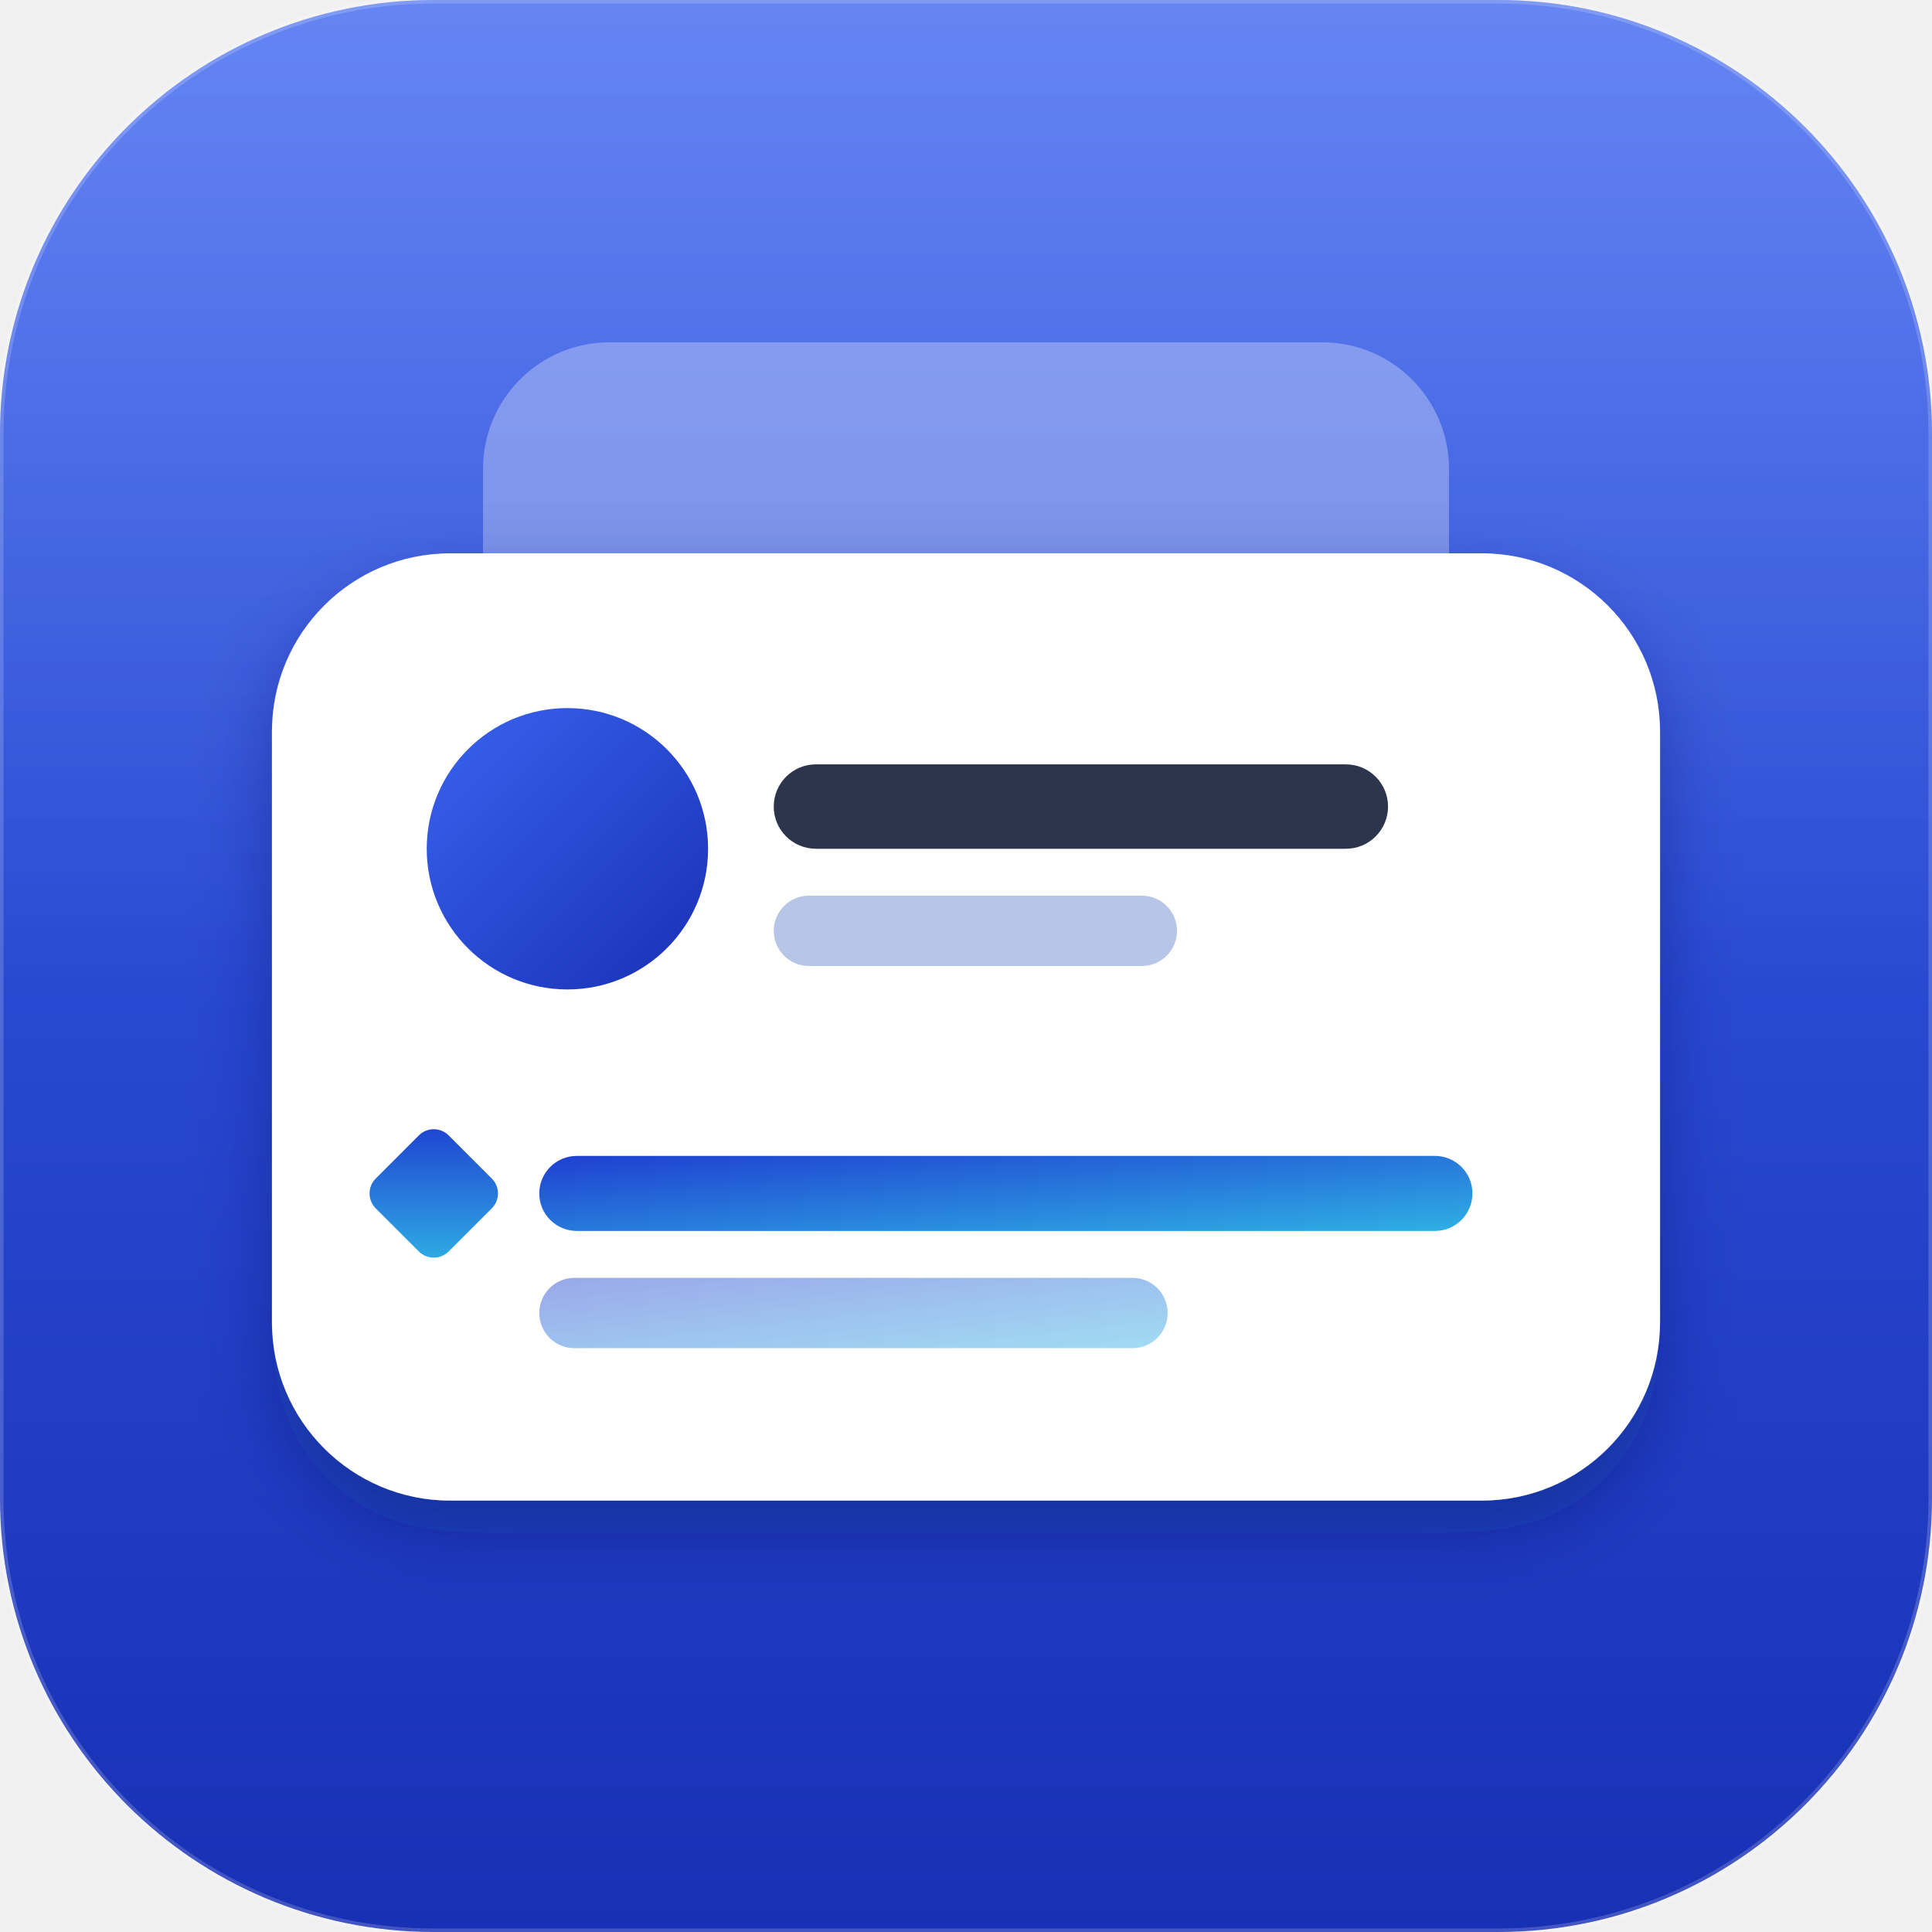
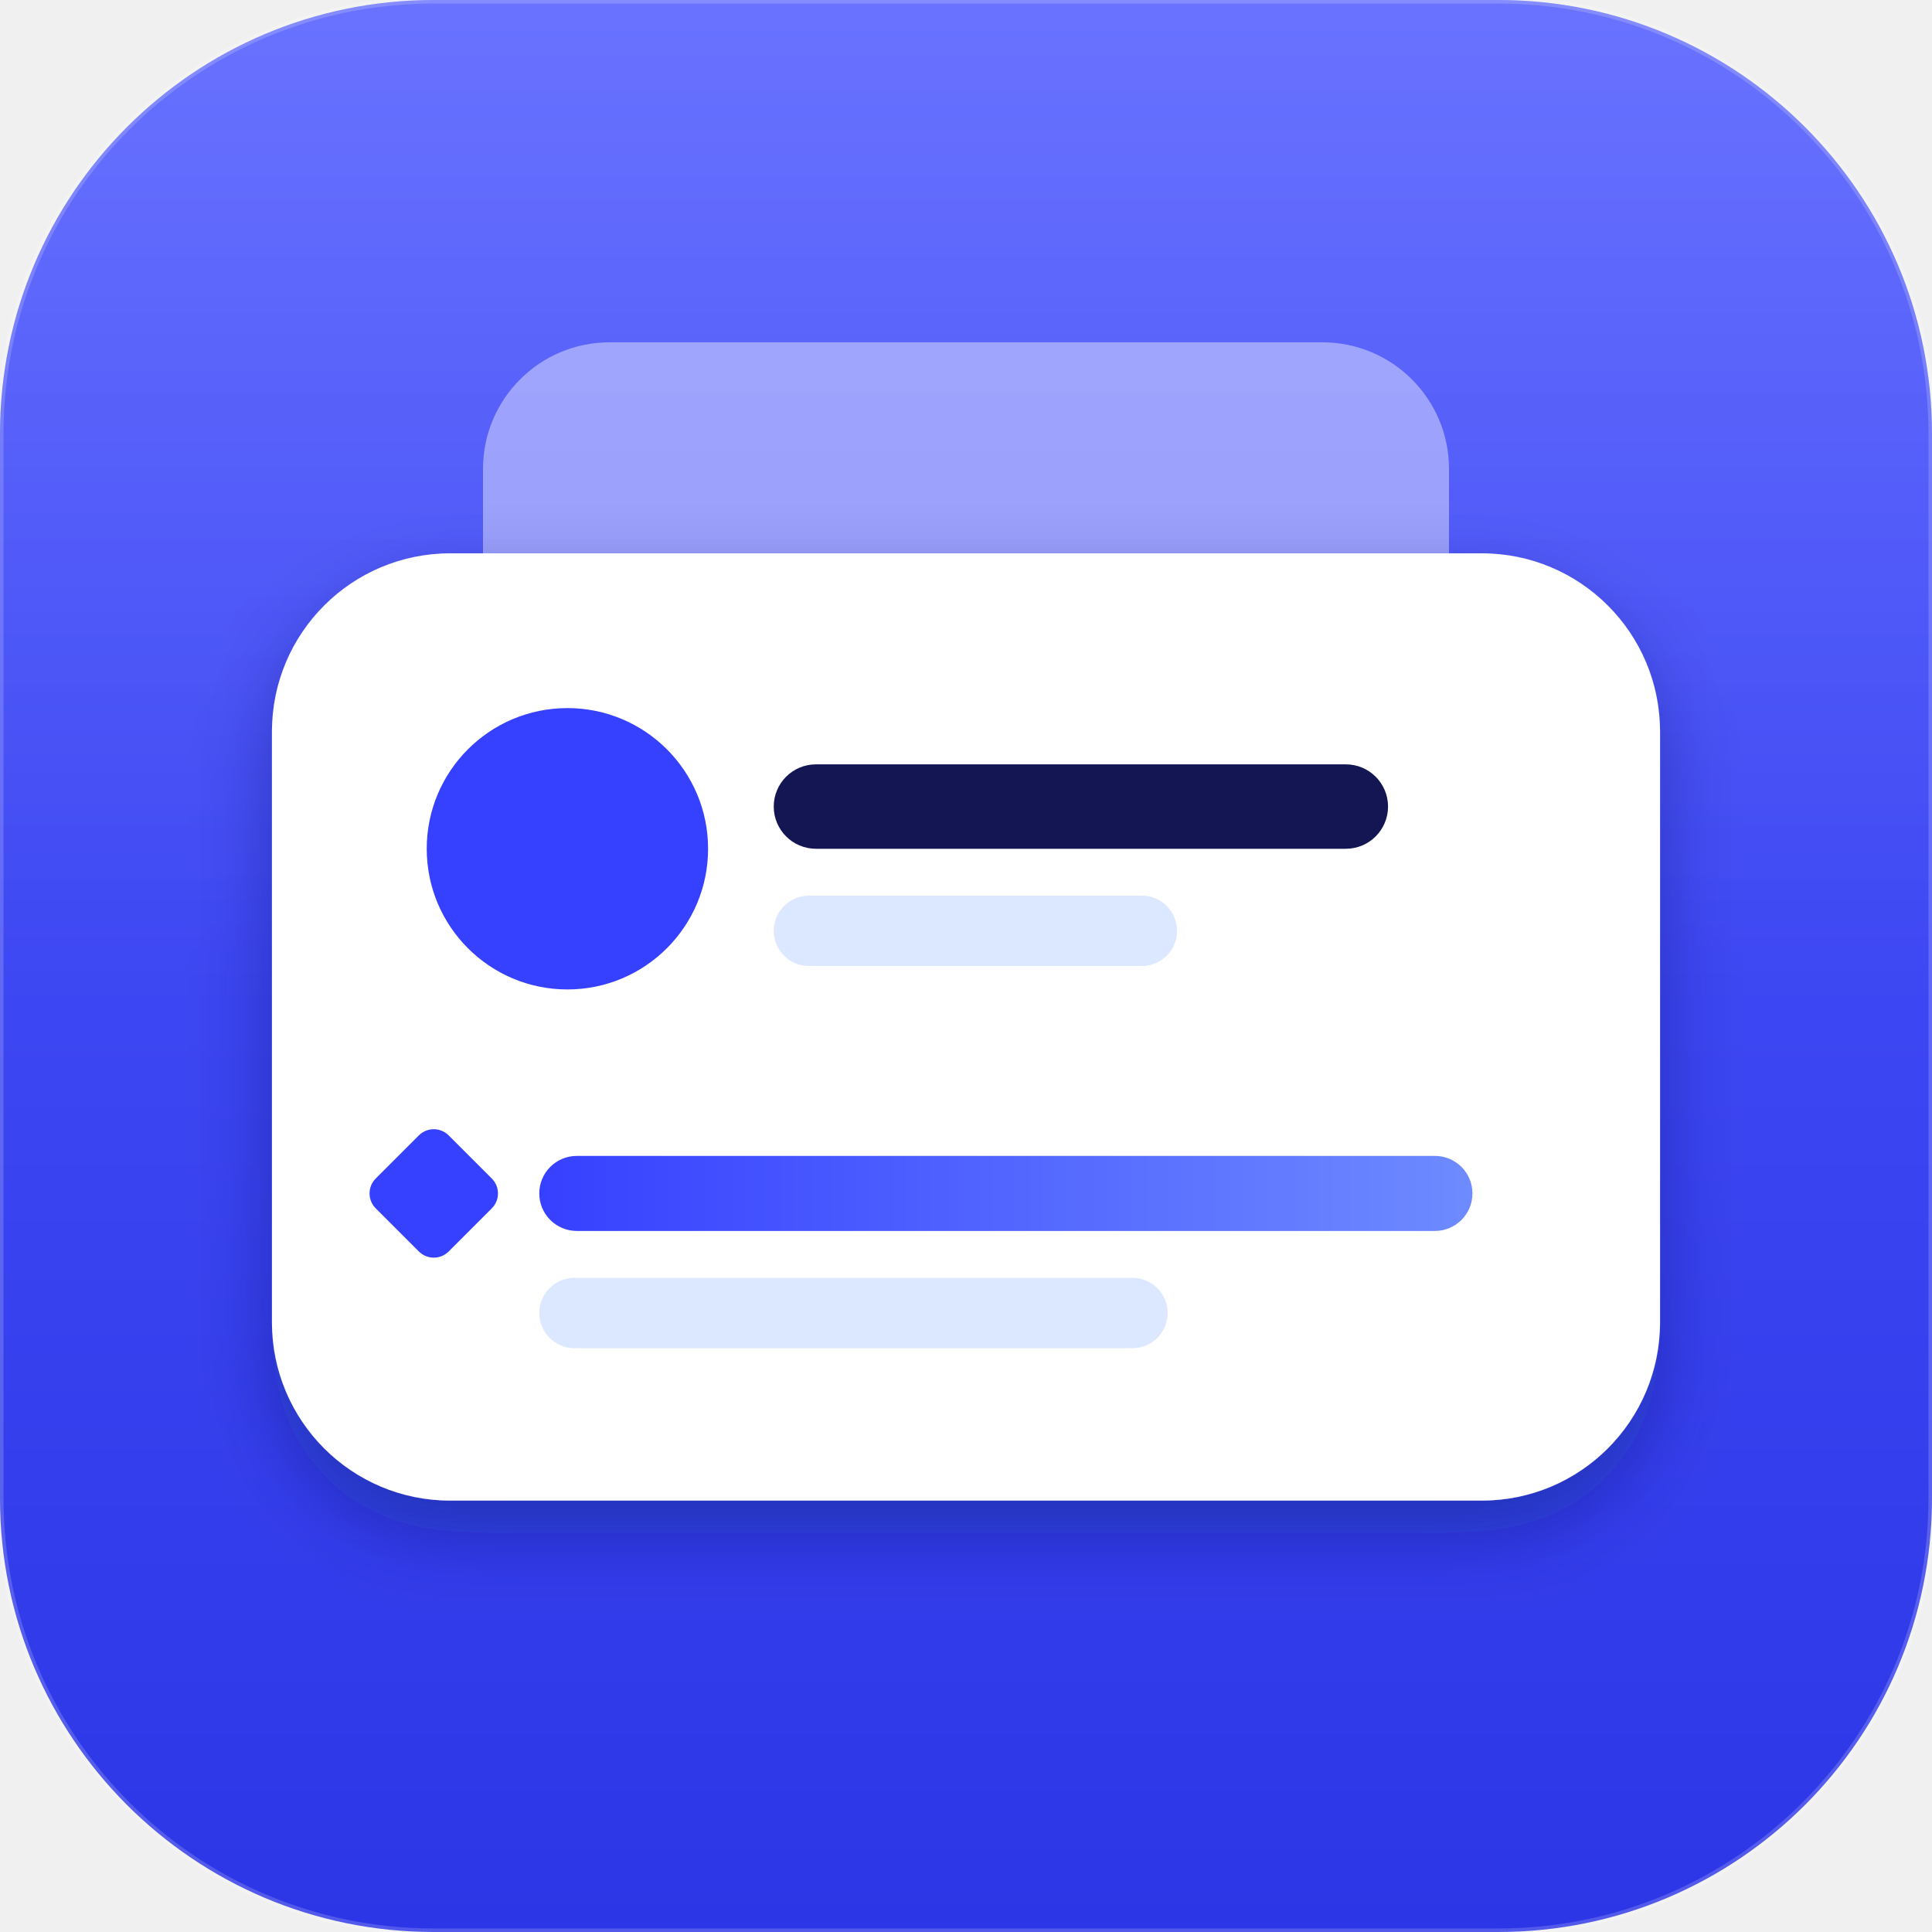
<svg xmlns="http://www.w3.org/2000/svg" viewBox="100 100 824 824">
  <defs>
-     <linearGradient id="fbg" x1="0" y1="100" x2="0" y2="924" gradientUnits="userSpaceOnUse">
-       <stop offset="0" stop-color="#3A63F0" />
-       <stop offset="1" stop-color="#1830B4" />
+     <linearGradient id="background" x1="0" y1="100" x2="0" y2="924" gradientUnits="userSpaceOnUse">
+       <stop offset="0" stop-color="#4D58FF" />
+       <stop offset="1" stop-color="#2D36E6" />
    </linearGradient>
-     <linearGradient id="fai" x1="0" y1="0" x2="1" y2="1">
-       <stop offset="0" stop-color="#FFFFFF" />
-       <stop offset="1" stop-color="#7FDCFF" />
-     </linearGradient>
-     <linearGradient id="faib" x1="0" y1="0" x2="1" y2="1">
-       <stop offset="0" stop-color="#1F3FD1" />
-       <stop offset="1" stop-color="#2FB0E4" />
-     </linearGradient>
-     <linearGradient id="fgl" x1="0" y1="100" x2="0" y2="520" gradientUnits="userSpaceOnUse">
-       <stop offset="0" stop-color="#fff" stop-opacity=".22" />
+     <linearGradient id="gloss" x1="0" y1="100" x2="0" y2="520" gradientUnits="userSpaceOnUse">
+       <stop offset="0" stop-color="#fff" stop-opacity=".16" />
      <stop offset="1" stop-color="#fff" stop-opacity="0" />
    </linearGradient>
-     <filter id="fsh" x="-20%" y="-20%" width="140%" height="150%">
-       <feDropShadow dx="0" dy="18" stdDeviation="22" flood-color="#0A1A6B" flood-opacity=".35" />
-     </filter>
-     <filter id="fds" x="-30%" y="-30%" width="160%" height="170%">
-       <feDropShadow dx="0" dy="14" stdDeviation="16" flood-color="#08155C" flood-opacity=".35" />
+     <linearGradient id="summary" x1="0" y1="0" x2="1" y2="0">
+       <stop offset="0" stop-color="#3640FF" />
+       <stop offset="1" stop-color="#6E8BFF" />
+     </linearGradient>
+     <filter id="card-shadow" x="-30%" y="-30%" width="160%" height="170%">
+       <feDropShadow dx="0" dy="14" stdDeviation="16" flood-color="#131653" flood-opacity=".35" />
    </filter>
  </defs>
-   <path d="M100 285C100 182.8 182.8 100 285 100H739C841.2 100 924 182.8 924 285V739C924 841.2 841.2 924 739 924H285C182.8 924 100 841.2 100 739Z" fill="url(#fbg)" />
-   <path d="M100 285C100 182.8 182.8 100 285 100H739C841.2 100 924 182.8 924 285V739C924 841.2 841.2 924 739 924H285C182.8 924 100 841.2 100 739Z" fill="url(#fgl)" />
+   <path d="M100 285C100 182.8 182.8 100 285 100H739C841.2 100 924 182.8 924 285V739C924 841.2 841.2 924 739 924H285C182.8 924 100 841.2 100 739Z" fill="url(#background)" />
+   <path d="M100 285C100 182.8 182.8 100 285 100H739C841.2 100 924 182.8 924 285V739C924 841.2 841.2 924 739 924H285C182.8 924 100 841.2 100 739Z" fill="url(#gloss)" />
  <path d="M100 285C100 182.8 182.8 100 285 100H739C841.2 100 924 182.8 924 285V739C924 841.2 841.2 924 739 924H285C182.8 924 100 841.2 100 739Z" fill="none" stroke="#fff" stroke-opacity=".18" stroke-width="3" />
-   <rect x="306" y="246" width="412" height="214" rx="54" fill="#fff" fill-opacity=".30" />
-   <g filter="url(#fds)">
+   <rect x="306" y="246" width="412" height="214" rx="54" fill="#fff" fill-opacity=".42" />
+   <g filter="url(#card-shadow)">
    <rect x="216" y="336" width="592" height="404" rx="76" fill="#fff" />
  </g>
-   <linearGradient id="fav" x1="0" y1="0" x2="1" y2="1">
-     <stop offset="0" stop-color="#3A63F0" />
-     <stop offset="1" stop-color="#1830B4" />
-   </linearGradient>
-   <circle cx="342" cy="462" r="60" fill="url(#fav)" />
-   <rect x="430" y="426" width="262" height="36" rx="18" fill="#0B1530" fill-opacity=".86" />
-   <rect x="430" y="482" width="172" height="30" rx="15" fill="#B7C6E6" />
-   <rect x="263" y="587" width="44" height="44" rx="9" transform="rotate(45 285 609)" fill="url(#faib)" />
-   <rect x="330" y="593" width="398" height="32" rx="16" fill="url(#faib)" />
-   <rect x="330" y="645" width="268" height="30" rx="15" fill="url(#faib)" fill-opacity=".45" />
+   <circle cx="342" cy="462" r="60" fill="#3640FF" />
+   <rect x="430" y="426" width="262" height="36" rx="18" fill="#131653" />
+   <rect x="430" y="482" width="172" height="30" rx="15" fill="#DCE8FF" />
+   <rect x="263" y="587" width="44" height="44" rx="9" transform="rotate(45 285 609)" fill="#3640FF" />
+   <rect x="330" y="593" width="398" height="32" rx="16" fill="url(#summary)" />
+   <rect x="330" y="645" width="268" height="30" rx="15" fill="#DCE8FF" />
</svg>
